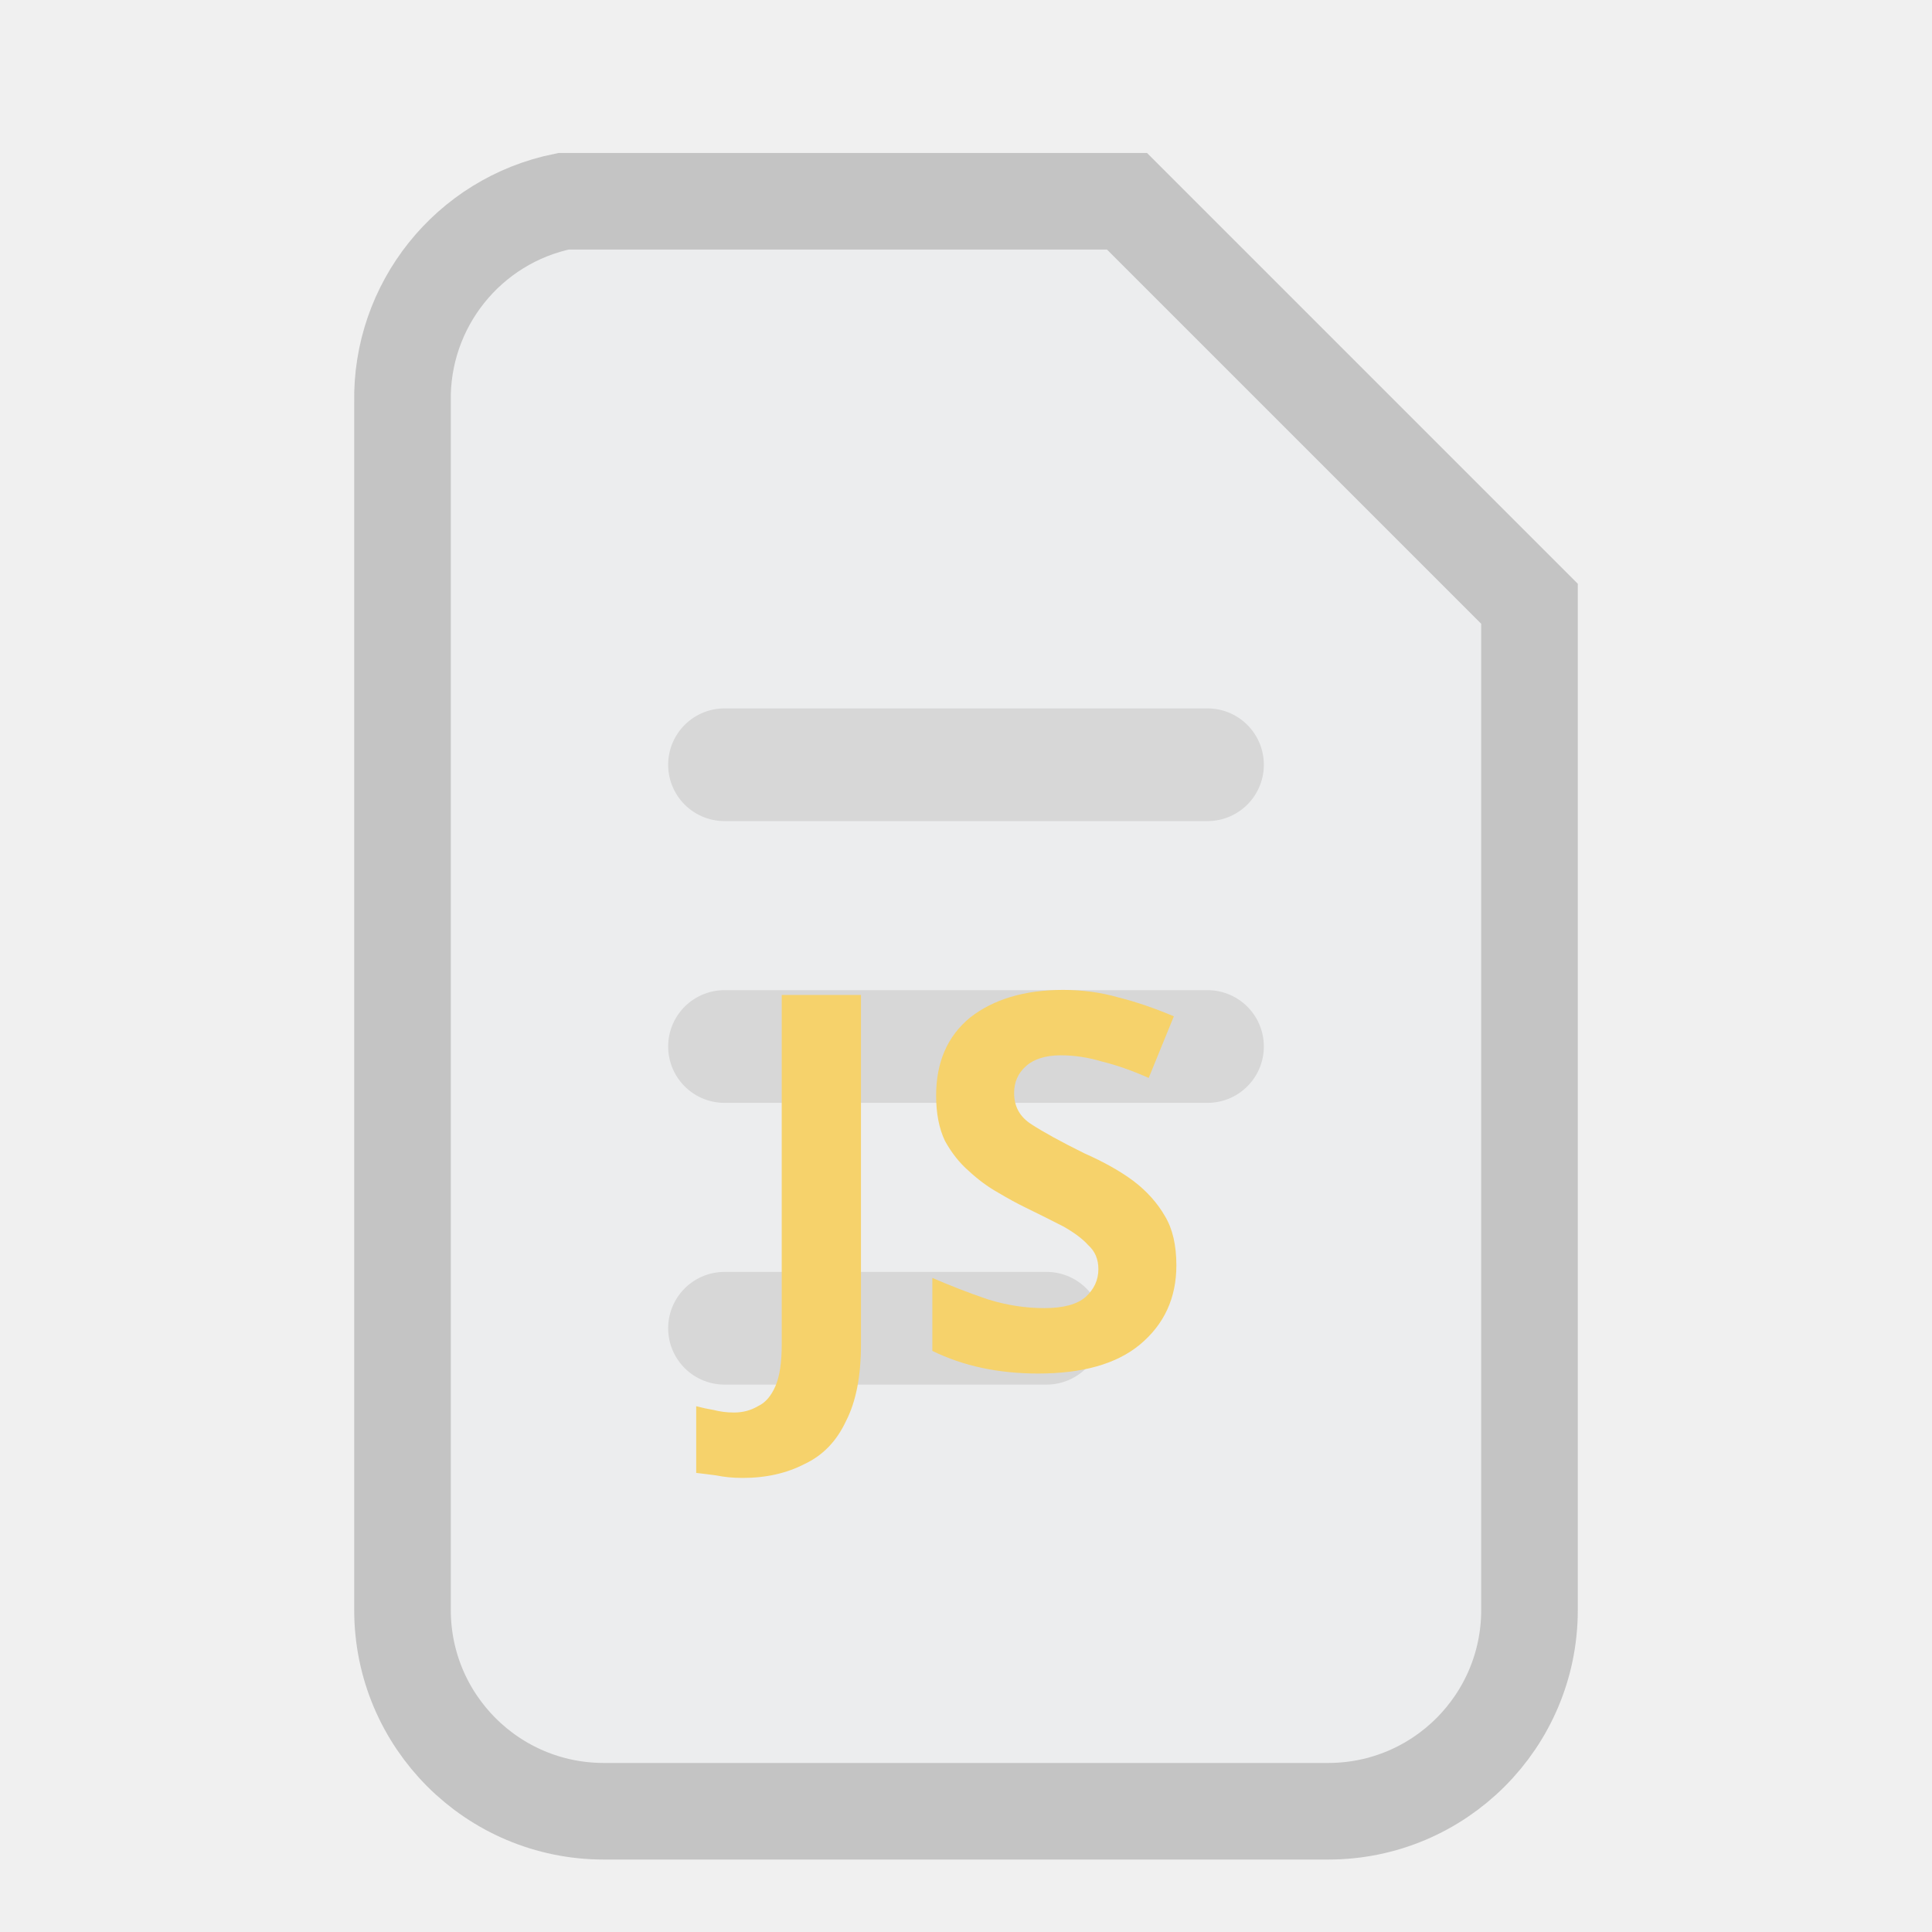
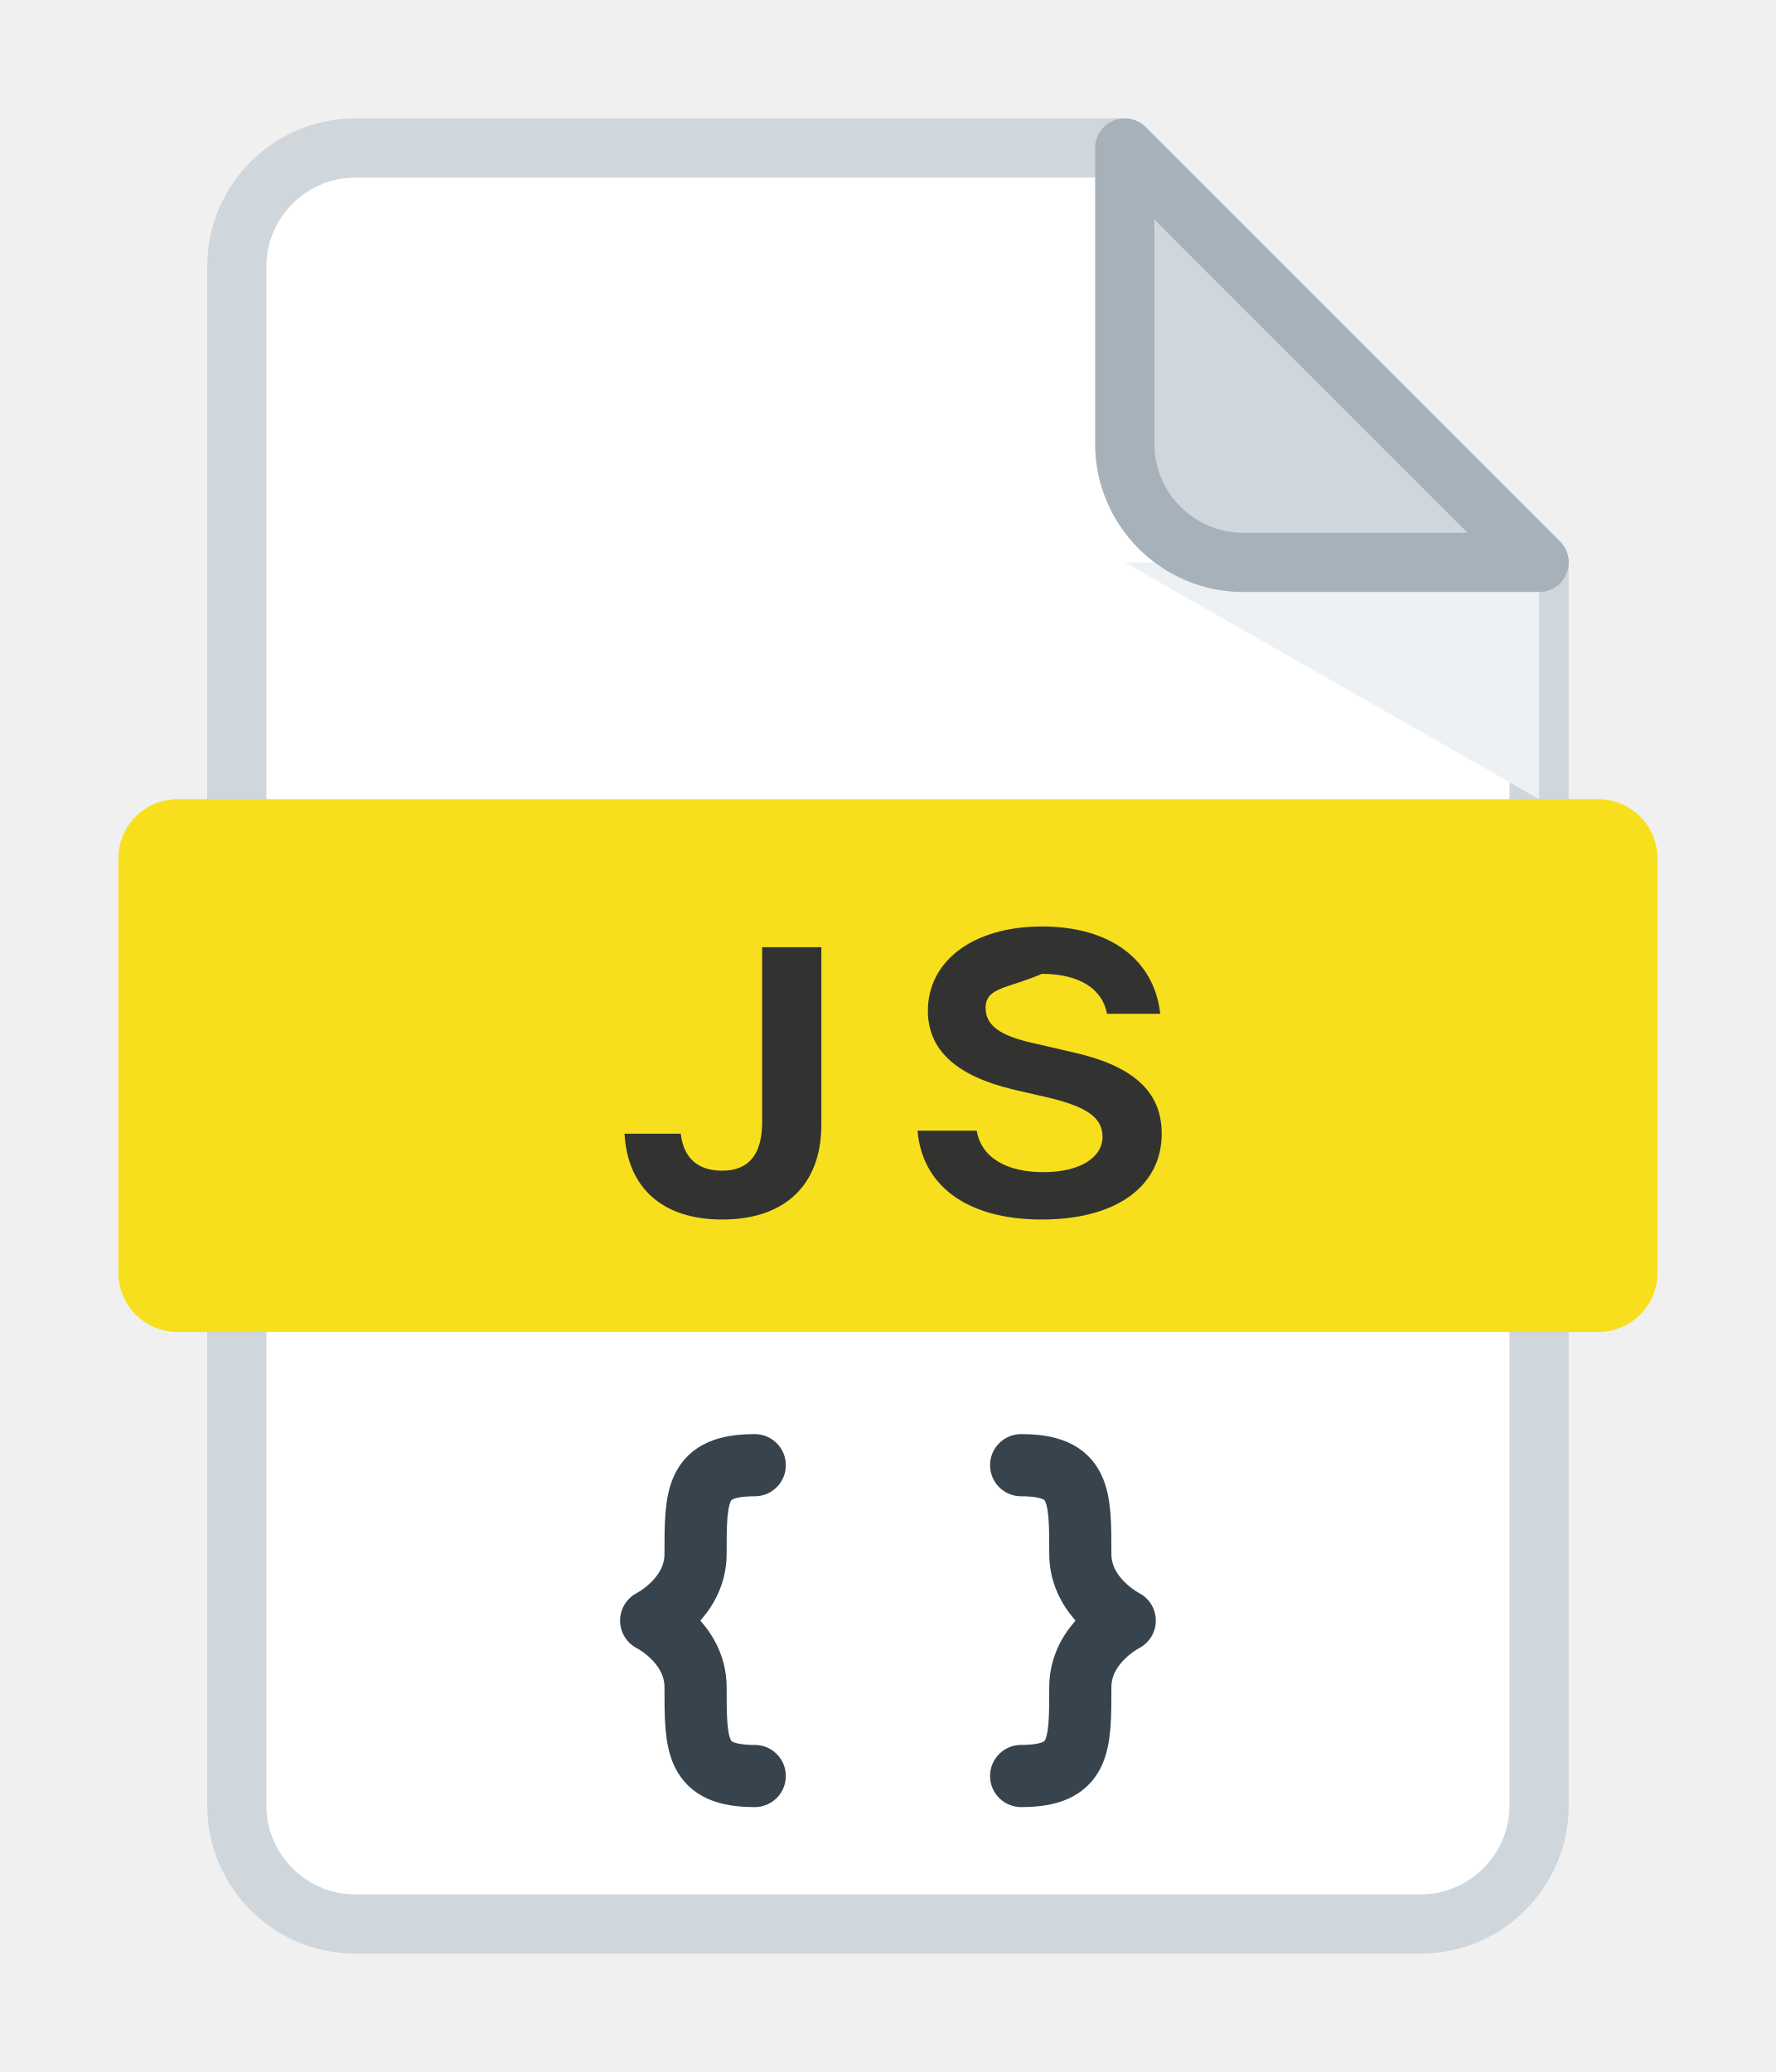
- <svg xmlns="http://www.w3.org/2000/svg" viewBox="0 0 24 24" aria-hidden="true">
-   <path d="M7 2.5h7l5 5v12.5A2.5 2.5 0 0 1 16.5 22.5h-9A2.5 2.5 0 0 1 5 20V5A2.5 2.5 0 0 1 7 2.5Z" fill="#dfe3e8" fill-opacity="0.2" stroke="#c4c4c4" stroke-width="1.2" />
-   <path d="M9 9.5h6M9 13h6M9 16.5h4" stroke="#d7d7d7" stroke-width="1.4" stroke-linecap="round" />
-   <text x="12" y="17" text-anchor="middle" font-size="6.5" font-family="Segoe UI, sans-serif" font-weight="700" fill="#f6d26b">JS</text>
+ <svg xmlns="http://www.w3.org/2000/svg" viewBox="0 0 120 140" width="120" height="140">
+   <path d="M24 10h52l28 28v84c0 4.4-3.6 8-8 8H24c-4.4 0-8-3.6-8-8V18c0-4.4 3.6-8 8-8Z" fill="#fff" stroke="#cfd6dc" stroke-width="4" stroke-linejoin="round" />
+   <path fill="#eef1f4" d="M76 38h28v16z" />
+   <path d="M76 10v20c0 4.4 3.6 8 8 8h20Z" fill="#cfd6dc" stroke="#a6b1ba" stroke-width="4" stroke-linejoin="round" />
+   <rect x="8" y="54" width="104" height="36" rx="4" fill="#f7df1e" />
+   <path d="M51.5 64h4v12c0 4-2.4 6.4-6.7 6.4-4.1 0-6.4-2.2-6.6-5.8H46c.2 1.7 1.2 2.5 2.8 2.5q2.7 0 2.7-3.3Zm23.3 4.5c-.3-1.7-1.9-2.7-4.4-2.7-2.3 1-3.8.9-3.8 2.3 0 1.2 1 1.9 3.3 2.4l2.6.6c4 .9 6 2.6 6 5.5 0 3.5-3 5.8-8.1 5.8-5.2 0-8.1-2.4-8.4-6h4c.3 1.8 2 2.8 4.5 2.8s4-1 4-2.4c0-1.3-1.1-2-3.5-2.6l-2.6-.6c-3.7-.9-5.7-2.6-5.7-5.3 0-3.4 3.1-5.7 7.7-5.7 4.7 0 7.6 2.3 8 5.9Z" fill="#323330" />
+   <path d="M51 99c-4 0-4 2-4 6 0 3-3 4.5-3 4.5s3 1.5 3 4.5c0 4 0 6 4 6m18-21c4 0 4 2 4 6 0 3 3 4.5 3 4.5s-3 1.5-3 4.5c0 4 0 6-4 6" fill="none" stroke="#37434d" stroke-width="4.2" stroke-linecap="round" stroke-linejoin="round" />
</svg>
